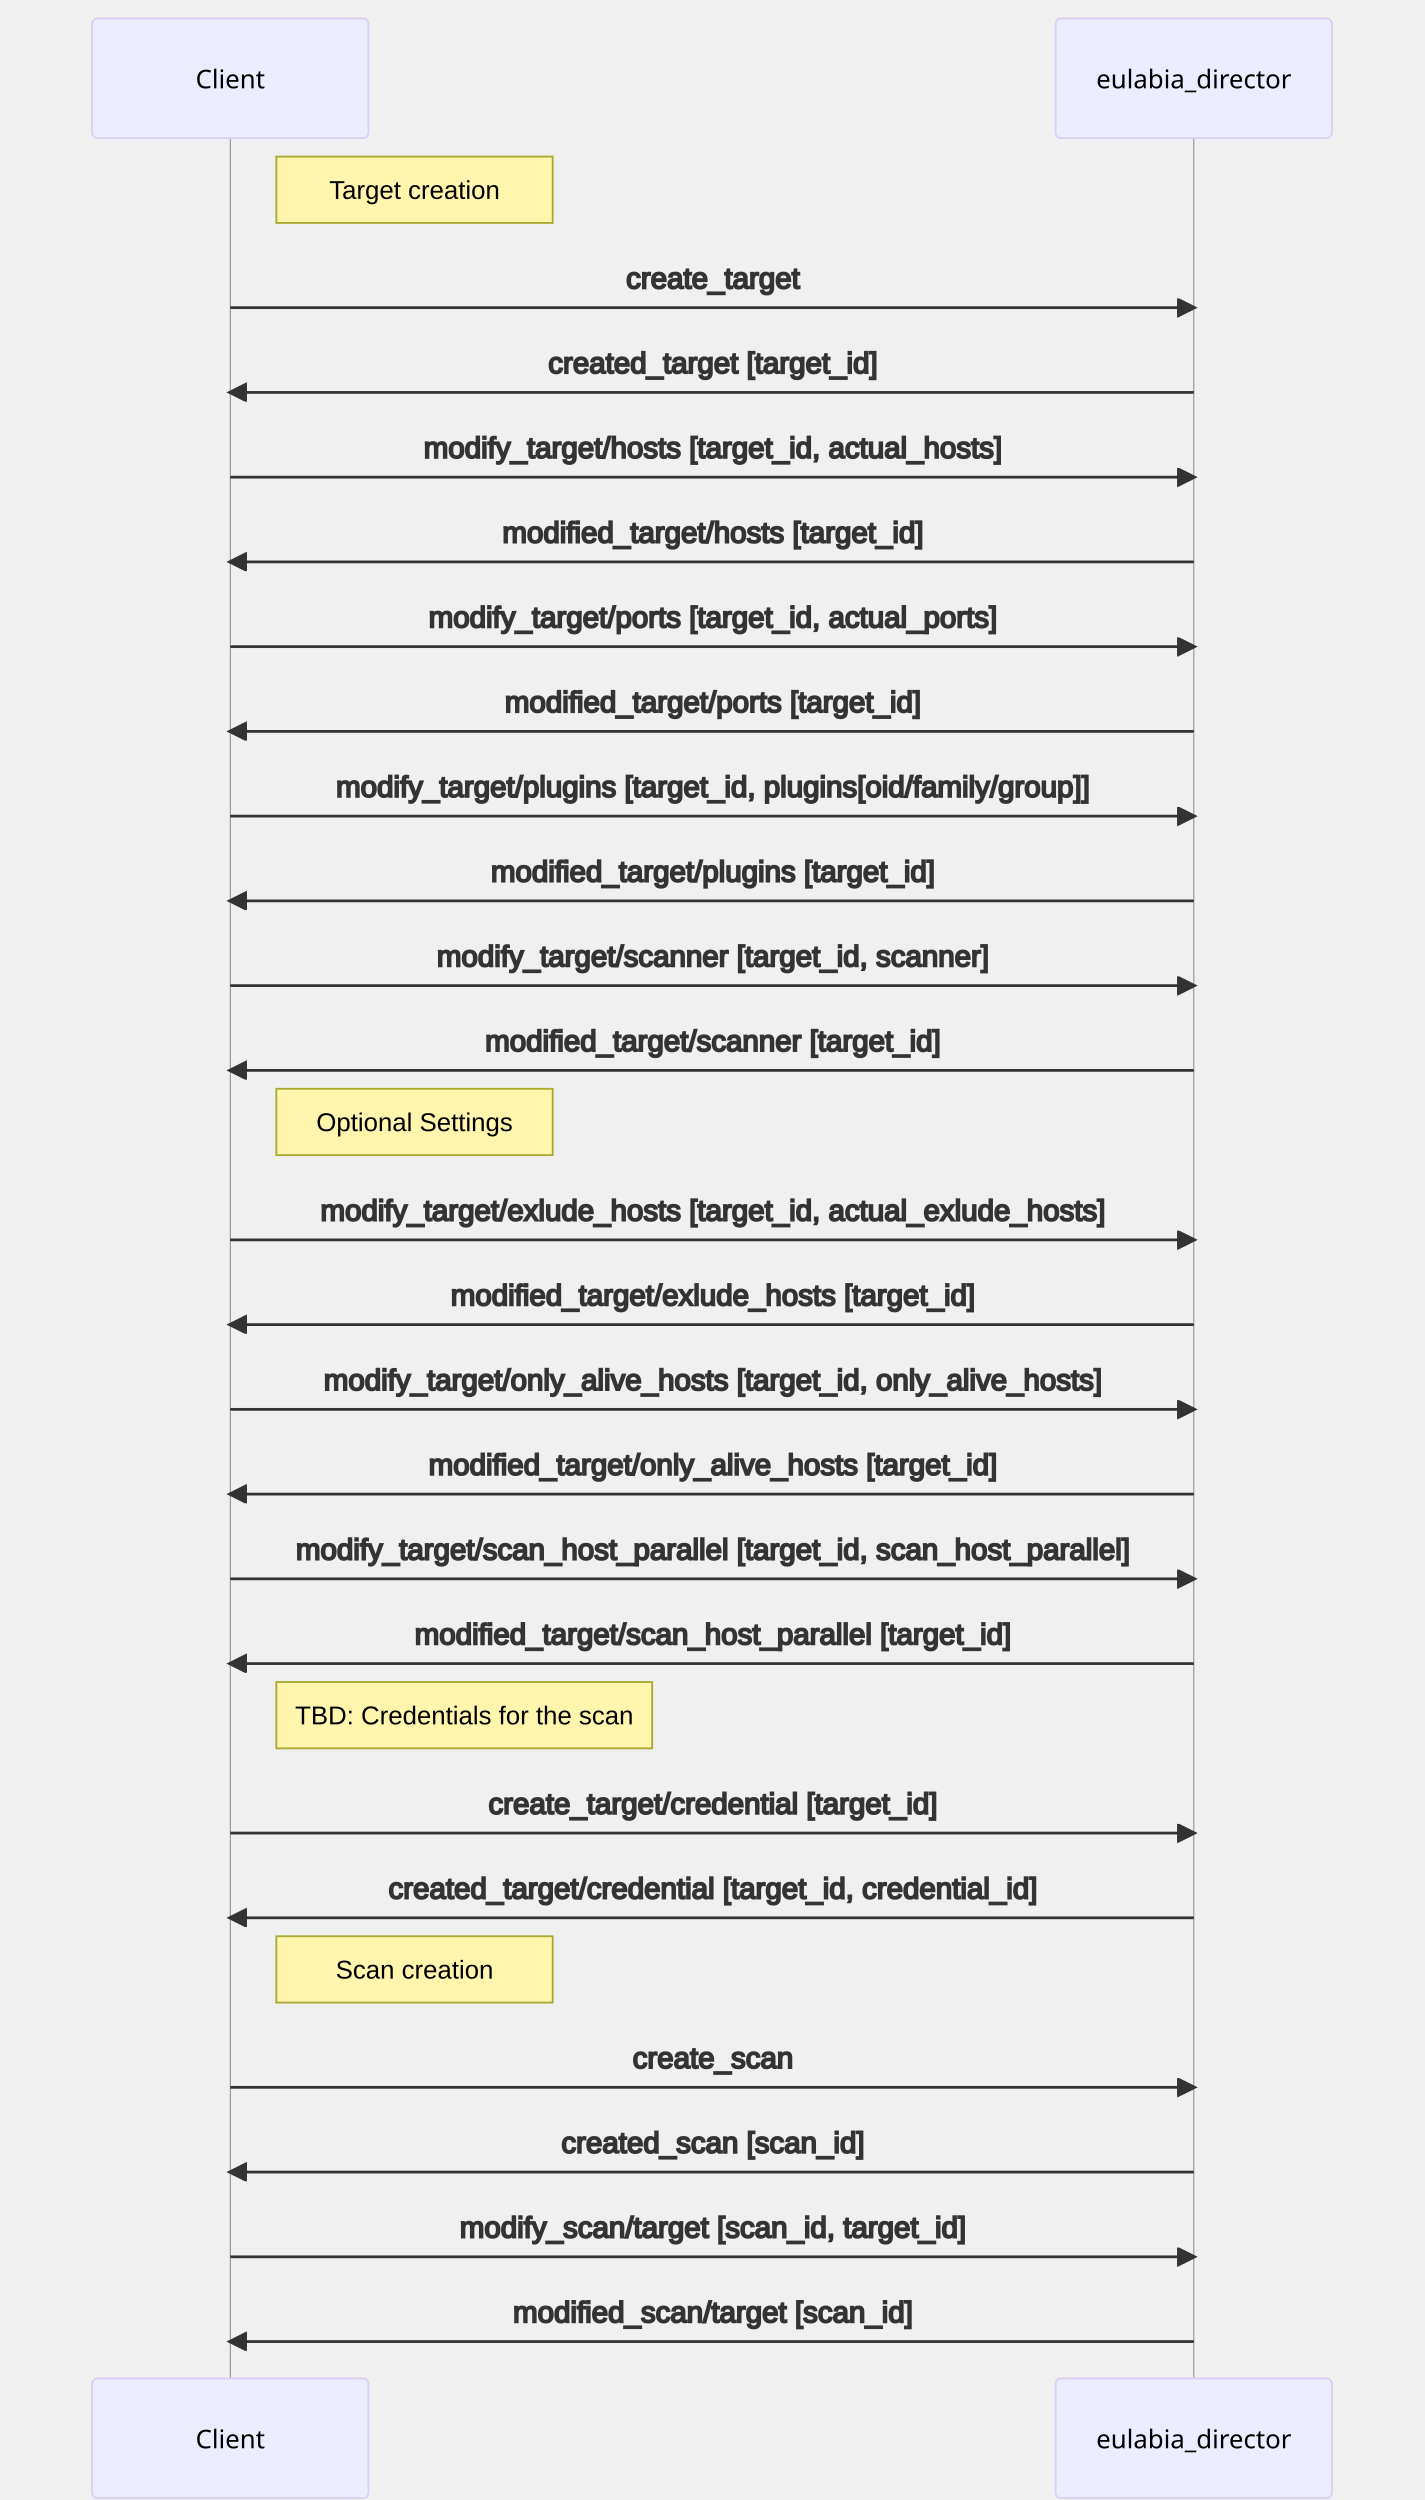
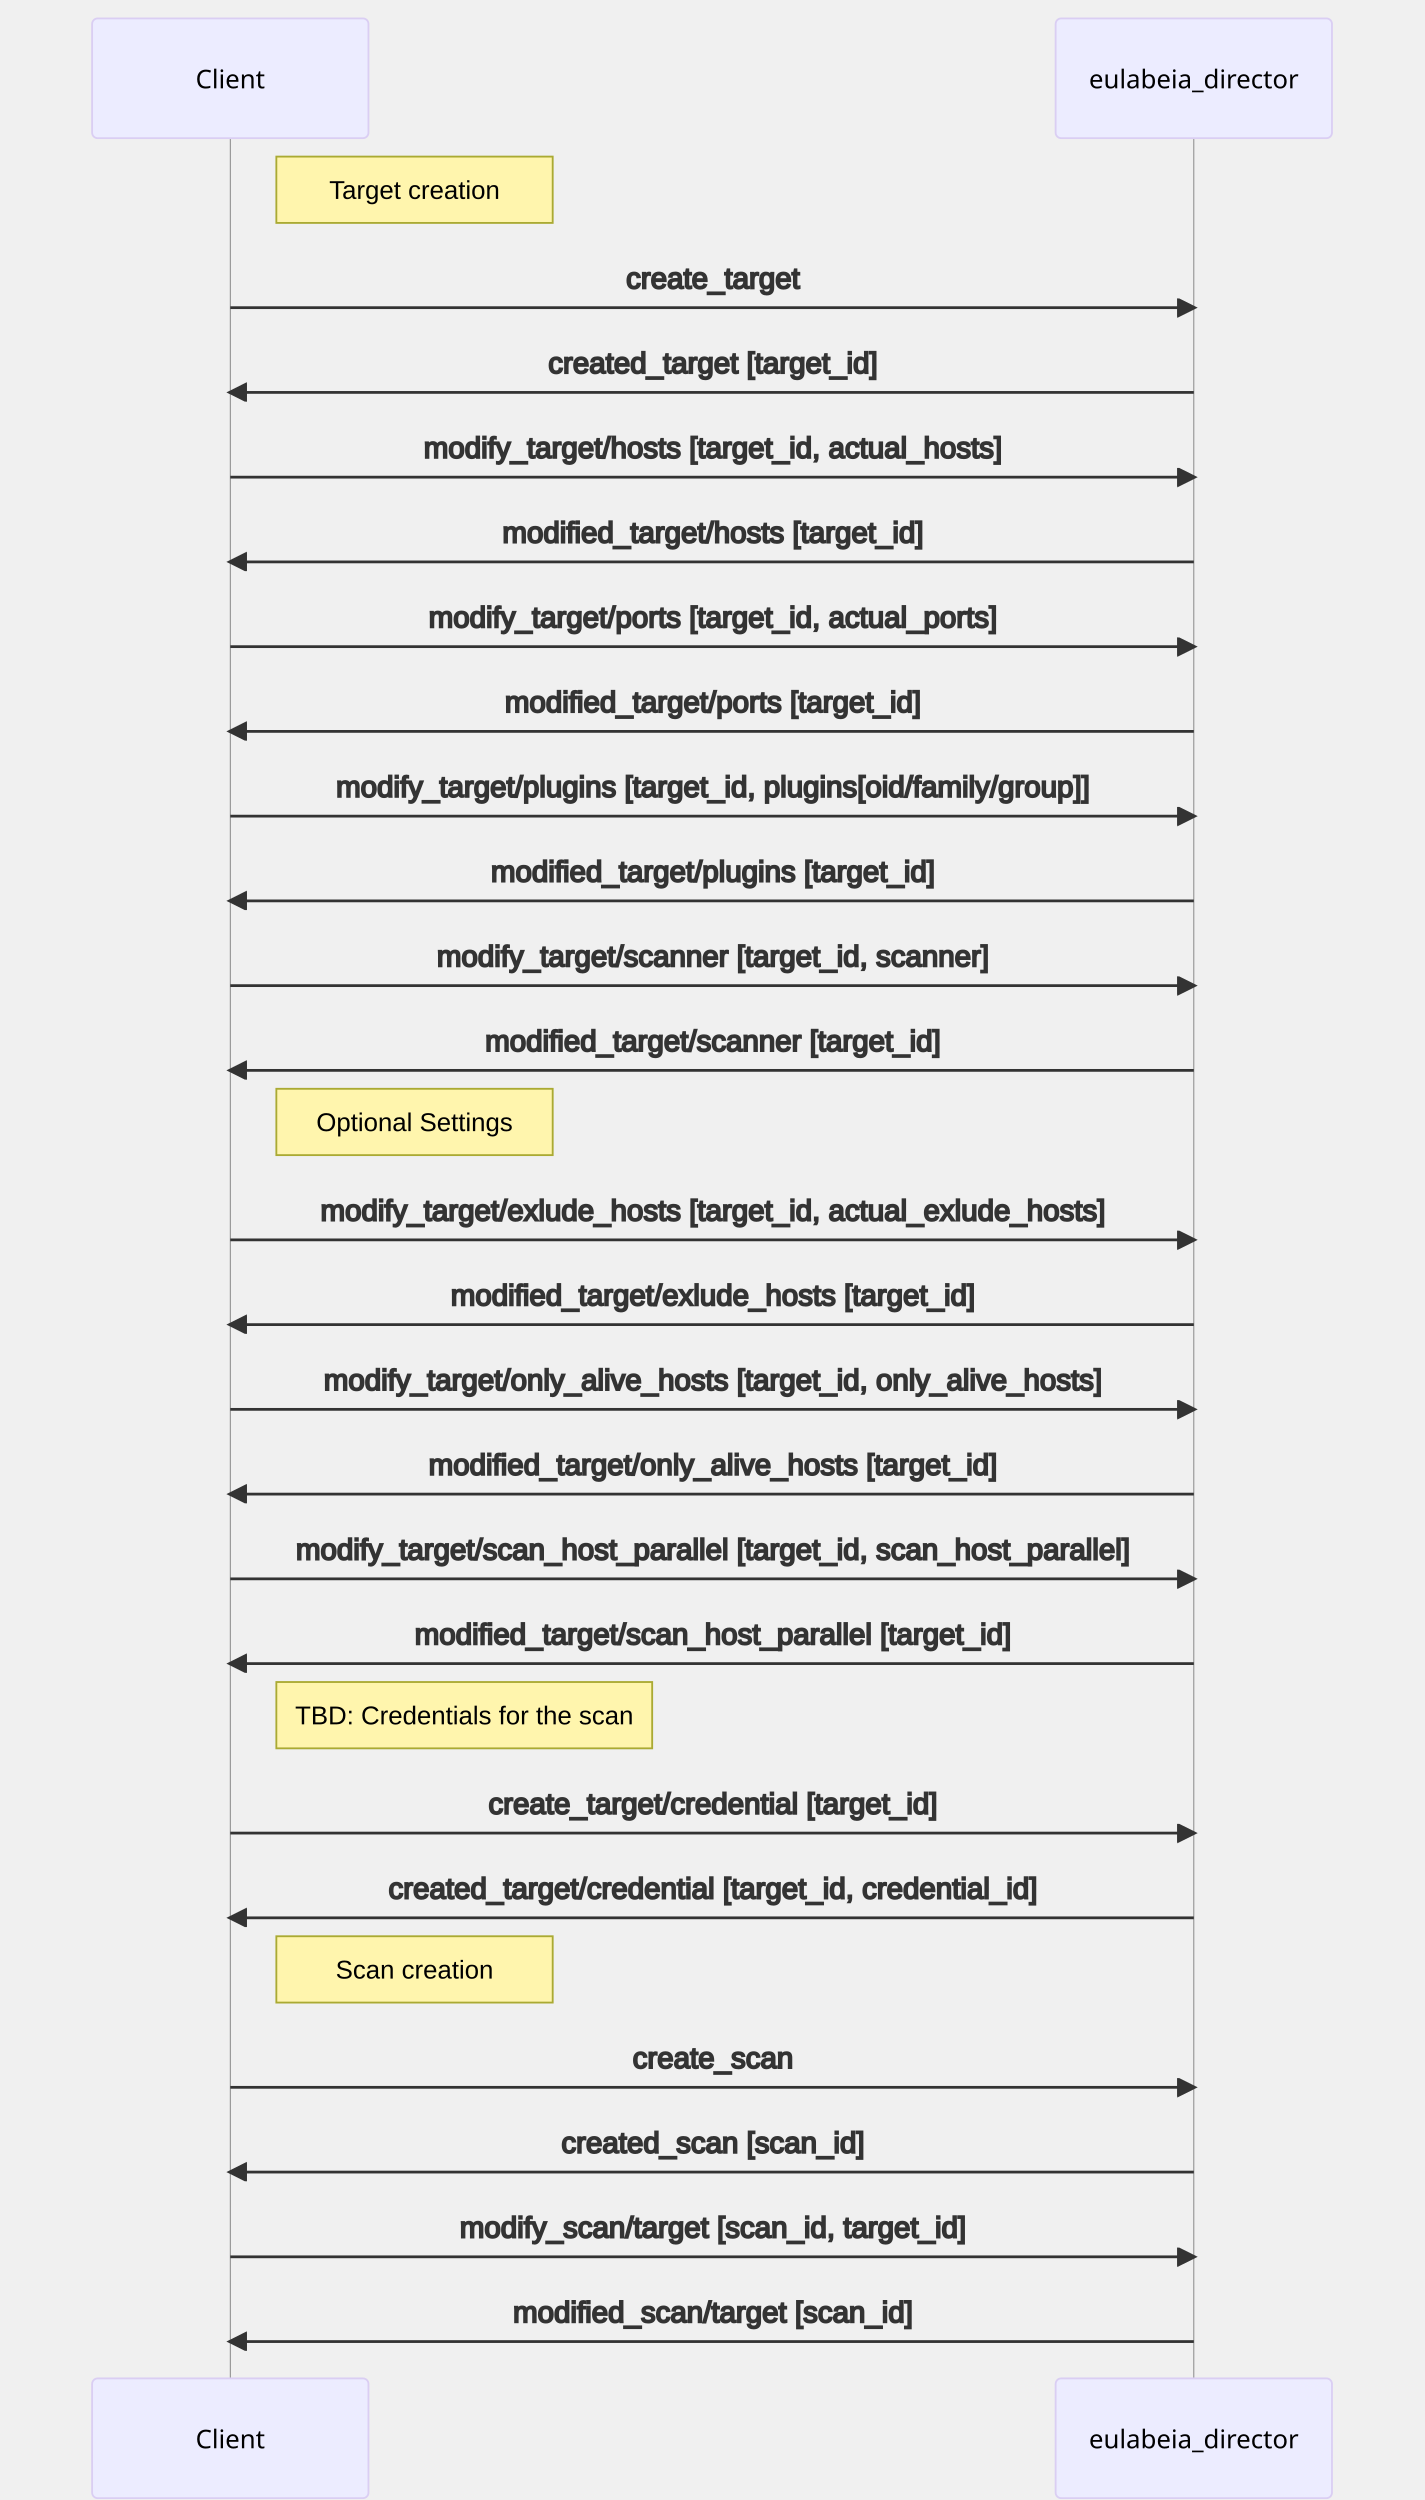
<svg xmlns="http://www.w3.org/2000/svg" id="mermaid-1623933865182" width="100%" height="1357" style="max-width: 773px;" viewBox="-50 -10 773 1357">
  <style>#mermaid-1623933865182{font-family:"trebuchet ms",verdana,arial,sans-serif;font-size:16px;fill:#333;}#mermaid-1623933865182 .error-icon{fill:#552222;}#mermaid-1623933865182 .error-text{fill:#552222;stroke:#552222;}#mermaid-1623933865182 .edge-thickness-normal{stroke-width:2px;}#mermaid-1623933865182 .edge-thickness-thick{stroke-width:3.5px;}#mermaid-1623933865182 .edge-pattern-solid{stroke-dasharray:0;}#mermaid-1623933865182 .edge-pattern-dashed{stroke-dasharray:3;}#mermaid-1623933865182 .edge-pattern-dotted{stroke-dasharray:2;}#mermaid-1623933865182 .marker{fill:#333333;stroke:#333333;}#mermaid-1623933865182 .marker.cross{stroke:#333333;}#mermaid-1623933865182 svg{font-family:"trebuchet ms",verdana,arial,sans-serif;font-size:16px;}#mermaid-1623933865182 .actor{stroke:hsl(259.626,59.777%,87.902%);fill:#ECECFF;}#mermaid-1623933865182 text.actor &gt; tspan{fill:black;stroke:none;}#mermaid-1623933865182 .actor-line{stroke:grey;}#mermaid-1623933865182 .messageLine0{stroke-width:1.5;stroke-dasharray:none;stroke:#333;}#mermaid-1623933865182 .messageLine1{stroke-width:1.5;stroke-dasharray:2,2;stroke:#333;}#mermaid-1623933865182 #arrowhead path{fill:#333;stroke:#333;}#mermaid-1623933865182 .sequenceNumber{fill:white;}#mermaid-1623933865182 #sequencenumber{fill:#333;}#mermaid-1623933865182 #crosshead path{fill:#333;stroke:#333;}#mermaid-1623933865182 .messageText{fill:#333;stroke:#333;}#mermaid-1623933865182 .labelBox{stroke:hsl(259.626,59.777%,87.902%);fill:#ECECFF;}#mermaid-1623933865182 .labelText,#mermaid-1623933865182 .labelText &gt; tspan{fill:black;stroke:none;}#mermaid-1623933865182 .loopText,#mermaid-1623933865182 .loopText &gt; tspan{fill:black;stroke:none;}#mermaid-1623933865182 .loopLine{stroke-width:2px;stroke-dasharray:2,2;stroke:hsl(259.626,59.777%,87.902%);fill:hsl(259.626,59.777%,87.902%);}#mermaid-1623933865182 .note{stroke:#aaaa33;fill:#fff5ad;}#mermaid-1623933865182 .noteText,#mermaid-1623933865182 .noteText &gt; tspan{fill:black;stroke:none;}#mermaid-1623933865182 .activation0{fill:#f4f4f4;stroke:#666;}#mermaid-1623933865182 .activation1{fill:#f4f4f4;stroke:#666;}#mermaid-1623933865182 .activation2{fill:#f4f4f4;stroke:#666;}#mermaid-1623933865182:root{--mermaid-font-family:"trebuchet ms",verdana,arial,sans-serif;}#mermaid-1623933865182 sequence{fill:apa;}</style>
  <g />
  <g>
    <line id="actor960" x1="75" y1="5" x2="75" y2="1346" class="actor-line" stroke-width="0.5px" stroke="#999" />
    <rect x="0" y="0" fill="#eaeaea" stroke="#666" width="150" height="65" rx="3" ry="3" class="actor" />
    <text x="75" y="32.5" dominant-baseline="central" alignment-baseline="central" class="actor" style="text-anchor: middle; font-size: 14px; font-weight: 400; font-family: Open-Sans, sans-serif;">
      <tspan x="75" dy="0">Client</tspan>
    </text>
  </g>
  <g>
    <line id="actor961" x1="598" y1="5" x2="598" y2="1346" class="actor-line" stroke-width="0.5px" stroke="#999" />
    <rect x="523" y="0" fill="#eaeaea" stroke="#666" width="150" height="65" rx="3" ry="3" class="actor" />
    <text x="598" y="32.5" dominant-baseline="central" alignment-baseline="central" class="actor" style="text-anchor: middle; font-size: 14px; font-weight: 400; font-family: Open-Sans, sans-serif;">
-       <tspan x="598" dy="0">eulabia_director</tspan>
+       <tspan x="598" dy="0">eulabeia_director</tspan>
    </text>
  </g>
  <defs>
    <marker id="arrowhead" refX="9" refY="5" markerUnits="userSpaceOnUse" markerWidth="12" markerHeight="12" orient="auto">
      <path d="M 0 0 L 10 5 L 0 10 z" />
    </marker>
  </defs>
  <defs>
    <marker id="crosshead" markerWidth="15" markerHeight="8" orient="auto" refX="16" refY="4">
      <path fill="black" stroke="#000000" stroke-width="1px" d="M 9,2 V 6 L16,4 Z" style="stroke-dasharray: 0, 0;" />
      <path fill="none" stroke="#000000" stroke-width="1px" d="M 0,1 L 6,7 M 6,1 L 0,7" style="stroke-dasharray: 0, 0;" />
    </marker>
  </defs>
  <defs>
    <marker id="filled-head" refX="18" refY="7" markerWidth="20" markerHeight="28" orient="auto">
      <path d="M 18,7 L9,13 L14,7 L9,1 Z" />
    </marker>
  </defs>
  <defs>
    <marker id="sequencenumber" refX="15" refY="15" markerWidth="60" markerHeight="40" orient="auto">
      <circle cx="15" cy="15" r="6" />
    </marker>
  </defs>
  <g>
    <rect x="100" y="75" fill="#EDF2AE" stroke="#666" width="150" height="36" rx="0" ry="0" class="note" />
    <text x="175" y="80" text-anchor="middle" dominant-baseline="middle" alignment-baseline="middle" class="noteText" dy="1em" style="font-family: &quot;trebuchet ms&quot;, verdana, arial, sans-serif; font-size: 14px; font-weight: 400;">
      <tspan x="175">Target creation</tspan>
    </text>
  </g>
  <text x="337" y="126" text-anchor="middle" dominant-baseline="middle" alignment-baseline="middle" class="messageText" dy="1em" style="font-family: &quot;trebuchet ms&quot;, verdana, arial, sans-serif; font-size: 16px; font-weight: 400;">create_target</text>
  <line x1="75" y1="157" x2="598" y2="157" class="messageLine0" stroke-width="2" stroke="none" marker-end="url(#arrowhead)" style="fill: none;" />
  <text x="337" y="172" text-anchor="middle" dominant-baseline="middle" alignment-baseline="middle" class="messageText" dy="1em" style="font-family: &quot;trebuchet ms&quot;, verdana, arial, sans-serif; font-size: 16px; font-weight: 400;">created_target [target_id]</text>
  <line x1="598" y1="203" x2="75" y2="203" class="messageLine0" stroke-width="2" stroke="none" marker-end="url(#arrowhead)" style="fill: none;" />
  <text x="337" y="218" text-anchor="middle" dominant-baseline="middle" alignment-baseline="middle" class="messageText" dy="1em" style="font-family: &quot;trebuchet ms&quot;, verdana, arial, sans-serif; font-size: 16px; font-weight: 400;">modify_target/hosts [target_id, actual_hosts]</text>
  <line x1="75" y1="249" x2="598" y2="249" class="messageLine0" stroke-width="2" stroke="none" marker-end="url(#arrowhead)" style="fill: none;" />
  <text x="337" y="264" text-anchor="middle" dominant-baseline="middle" alignment-baseline="middle" class="messageText" dy="1em" style="font-family: &quot;trebuchet ms&quot;, verdana, arial, sans-serif; font-size: 16px; font-weight: 400;">modified_target/hosts [target_id]</text>
  <line x1="598" y1="295" x2="75" y2="295" class="messageLine0" stroke-width="2" stroke="none" marker-end="url(#arrowhead)" style="fill: none;" />
  <text x="337" y="310" text-anchor="middle" dominant-baseline="middle" alignment-baseline="middle" class="messageText" dy="1em" style="font-family: &quot;trebuchet ms&quot;, verdana, arial, sans-serif; font-size: 16px; font-weight: 400;">modify_target/ports [target_id, actual_ports]</text>
  <line x1="75" y1="341" x2="598" y2="341" class="messageLine0" stroke-width="2" stroke="none" marker-end="url(#arrowhead)" style="fill: none;" />
  <text x="337" y="356" text-anchor="middle" dominant-baseline="middle" alignment-baseline="middle" class="messageText" dy="1em" style="font-family: &quot;trebuchet ms&quot;, verdana, arial, sans-serif; font-size: 16px; font-weight: 400;">modified_target/ports [target_id]</text>
  <line x1="598" y1="387" x2="75" y2="387" class="messageLine0" stroke-width="2" stroke="none" marker-end="url(#arrowhead)" style="fill: none;" />
  <text x="337" y="402" text-anchor="middle" dominant-baseline="middle" alignment-baseline="middle" class="messageText" dy="1em" style="font-family: &quot;trebuchet ms&quot;, verdana, arial, sans-serif; font-size: 16px; font-weight: 400;">modify_target/plugins [target_id, plugins[oid/family/group]]</text>
  <line x1="75" y1="433" x2="598" y2="433" class="messageLine0" stroke-width="2" stroke="none" marker-end="url(#arrowhead)" style="fill: none;" />
  <text x="337" y="448" text-anchor="middle" dominant-baseline="middle" alignment-baseline="middle" class="messageText" dy="1em" style="font-family: &quot;trebuchet ms&quot;, verdana, arial, sans-serif; font-size: 16px; font-weight: 400;">modified_target/plugins [target_id]</text>
  <line x1="598" y1="479" x2="75" y2="479" class="messageLine0" stroke-width="2" stroke="none" marker-end="url(#arrowhead)" style="fill: none;" />
  <text x="337" y="494" text-anchor="middle" dominant-baseline="middle" alignment-baseline="middle" class="messageText" dy="1em" style="font-family: &quot;trebuchet ms&quot;, verdana, arial, sans-serif; font-size: 16px; font-weight: 400;">modify_target/scanner [target_id, scanner]</text>
  <line x1="75" y1="525" x2="598" y2="525" class="messageLine0" stroke-width="2" stroke="none" marker-end="url(#arrowhead)" style="fill: none;" />
  <text x="337" y="540" text-anchor="middle" dominant-baseline="middle" alignment-baseline="middle" class="messageText" dy="1em" style="font-family: &quot;trebuchet ms&quot;, verdana, arial, sans-serif; font-size: 16px; font-weight: 400;">modified_target/scanner [target_id]</text>
  <line x1="598" y1="571" x2="75" y2="571" class="messageLine0" stroke-width="2" stroke="none" marker-end="url(#arrowhead)" style="fill: none;" />
  <g>
    <rect x="100" y="581" fill="#EDF2AE" stroke="#666" width="150" height="36" rx="0" ry="0" class="note" />
    <text x="175" y="586" text-anchor="middle" dominant-baseline="middle" alignment-baseline="middle" class="noteText" dy="1em" style="font-family: &quot;trebuchet ms&quot;, verdana, arial, sans-serif; font-size: 14px; font-weight: 400;">
      <tspan x="175">Optional Settings</tspan>
    </text>
  </g>
  <text x="337" y="632" text-anchor="middle" dominant-baseline="middle" alignment-baseline="middle" class="messageText" dy="1em" style="font-family: &quot;trebuchet ms&quot;, verdana, arial, sans-serif; font-size: 16px; font-weight: 400;">modify_target/exlude_hosts [target_id, actual_exlude_hosts]</text>
  <line x1="75" y1="663" x2="598" y2="663" class="messageLine0" stroke-width="2" stroke="none" marker-end="url(#arrowhead)" style="fill: none;" />
  <text x="337" y="678" text-anchor="middle" dominant-baseline="middle" alignment-baseline="middle" class="messageText" dy="1em" style="font-family: &quot;trebuchet ms&quot;, verdana, arial, sans-serif; font-size: 16px; font-weight: 400;">modified_target/exlude_hosts [target_id]</text>
  <line x1="598" y1="709" x2="75" y2="709" class="messageLine0" stroke-width="2" stroke="none" marker-end="url(#arrowhead)" style="fill: none;" />
  <text x="337" y="724" text-anchor="middle" dominant-baseline="middle" alignment-baseline="middle" class="messageText" dy="1em" style="font-family: &quot;trebuchet ms&quot;, verdana, arial, sans-serif; font-size: 16px; font-weight: 400;">modify_target/only_alive_hosts [target_id, only_alive_hosts]</text>
  <line x1="75" y1="755" x2="598" y2="755" class="messageLine0" stroke-width="2" stroke="none" marker-end="url(#arrowhead)" style="fill: none;" />
  <text x="337" y="770" text-anchor="middle" dominant-baseline="middle" alignment-baseline="middle" class="messageText" dy="1em" style="font-family: &quot;trebuchet ms&quot;, verdana, arial, sans-serif; font-size: 16px; font-weight: 400;">modified_target/only_alive_hosts [target_id]</text>
  <line x1="598" y1="801" x2="75" y2="801" class="messageLine0" stroke-width="2" stroke="none" marker-end="url(#arrowhead)" style="fill: none;" />
  <text x="337" y="816" text-anchor="middle" dominant-baseline="middle" alignment-baseline="middle" class="messageText" dy="1em" style="font-family: &quot;trebuchet ms&quot;, verdana, arial, sans-serif; font-size: 16px; font-weight: 400;">modify_target/scan_host_parallel [target_id, scan_host_parallel]</text>
  <line x1="75" y1="847" x2="598" y2="847" class="messageLine0" stroke-width="2" stroke="none" marker-end="url(#arrowhead)" style="fill: none;" />
  <text x="337" y="862" text-anchor="middle" dominant-baseline="middle" alignment-baseline="middle" class="messageText" dy="1em" style="font-family: &quot;trebuchet ms&quot;, verdana, arial, sans-serif; font-size: 16px; font-weight: 400;">modified_target/scan_host_parallel [target_id]</text>
  <line x1="598" y1="893" x2="75" y2="893" class="messageLine0" stroke-width="2" stroke="none" marker-end="url(#arrowhead)" style="fill: none;" />
  <g>
    <rect x="100" y="903" fill="#EDF2AE" stroke="#666" width="204" height="36" rx="0" ry="0" class="note" />
    <text x="202" y="908" text-anchor="middle" dominant-baseline="middle" alignment-baseline="middle" class="noteText" dy="1em" style="font-family: &quot;trebuchet ms&quot;, verdana, arial, sans-serif; font-size: 14px; font-weight: 400;">
      <tspan x="202">TBD: Credentials for the scan</tspan>
    </text>
  </g>
  <text x="337" y="954" text-anchor="middle" dominant-baseline="middle" alignment-baseline="middle" class="messageText" dy="1em" style="font-family: &quot;trebuchet ms&quot;, verdana, arial, sans-serif; font-size: 16px; font-weight: 400;">create_target/credential [target_id]</text>
  <line x1="75" y1="985" x2="598" y2="985" class="messageLine0" stroke-width="2" stroke="none" marker-end="url(#arrowhead)" style="fill: none;" />
  <text x="337" y="1000" text-anchor="middle" dominant-baseline="middle" alignment-baseline="middle" class="messageText" dy="1em" style="font-family: &quot;trebuchet ms&quot;, verdana, arial, sans-serif; font-size: 16px; font-weight: 400;">created_target/credential [target_id, credential_id]</text>
  <line x1="598" y1="1031" x2="75" y2="1031" class="messageLine0" stroke-width="2" stroke="none" marker-end="url(#arrowhead)" style="fill: none;" />
  <g>
    <rect x="100" y="1041" fill="#EDF2AE" stroke="#666" width="150" height="36" rx="0" ry="0" class="note" />
    <text x="175" y="1046" text-anchor="middle" dominant-baseline="middle" alignment-baseline="middle" class="noteText" dy="1em" style="font-family: &quot;trebuchet ms&quot;, verdana, arial, sans-serif; font-size: 14px; font-weight: 400;">
      <tspan x="175">Scan creation</tspan>
    </text>
  </g>
  <text x="337" y="1092" text-anchor="middle" dominant-baseline="middle" alignment-baseline="middle" class="messageText" dy="1em" style="font-family: &quot;trebuchet ms&quot;, verdana, arial, sans-serif; font-size: 16px; font-weight: 400;">create_scan</text>
  <line x1="75" y1="1123" x2="598" y2="1123" class="messageLine0" stroke-width="2" stroke="none" marker-end="url(#arrowhead)" style="fill: none;" />
  <text x="337" y="1138" text-anchor="middle" dominant-baseline="middle" alignment-baseline="middle" class="messageText" dy="1em" style="font-family: &quot;trebuchet ms&quot;, verdana, arial, sans-serif; font-size: 16px; font-weight: 400;">created_scan [scan_id]</text>
  <line x1="598" y1="1169" x2="75" y2="1169" class="messageLine0" stroke-width="2" stroke="none" marker-end="url(#arrowhead)" style="fill: none;" />
  <text x="337" y="1184" text-anchor="middle" dominant-baseline="middle" alignment-baseline="middle" class="messageText" dy="1em" style="font-family: &quot;trebuchet ms&quot;, verdana, arial, sans-serif; font-size: 16px; font-weight: 400;">modify_scan/target [scan_id, target_id]</text>
  <line x1="75" y1="1215" x2="598" y2="1215" class="messageLine0" stroke-width="2" stroke="none" marker-end="url(#arrowhead)" style="fill: none;" />
  <text x="337" y="1230" text-anchor="middle" dominant-baseline="middle" alignment-baseline="middle" class="messageText" dy="1em" style="font-family: &quot;trebuchet ms&quot;, verdana, arial, sans-serif; font-size: 16px; font-weight: 400;">modified_scan/target [scan_id]</text>
  <line x1="598" y1="1261" x2="75" y2="1261" class="messageLine0" stroke-width="2" stroke="none" marker-end="url(#arrowhead)" style="fill: none;" />
  <g>
    <rect x="0" y="1281" fill="#eaeaea" stroke="#666" width="150" height="65" rx="3" ry="3" class="actor" />
    <text x="75" y="1313.5" dominant-baseline="central" alignment-baseline="central" class="actor" style="text-anchor: middle; font-size: 14px; font-weight: 400; font-family: Open-Sans, sans-serif;">
      <tspan x="75" dy="0">Client</tspan>
    </text>
  </g>
  <g>
    <rect x="523" y="1281" fill="#eaeaea" stroke="#666" width="150" height="65" rx="3" ry="3" class="actor" />
    <text x="598" y="1313.5" dominant-baseline="central" alignment-baseline="central" class="actor" style="text-anchor: middle; font-size: 14px; font-weight: 400; font-family: Open-Sans, sans-serif;">
-       <tspan x="598" dy="0">eulabia_director</tspan>
+       <tspan x="598" dy="0">eulabeia_director</tspan>
    </text>
  </g>
</svg>
